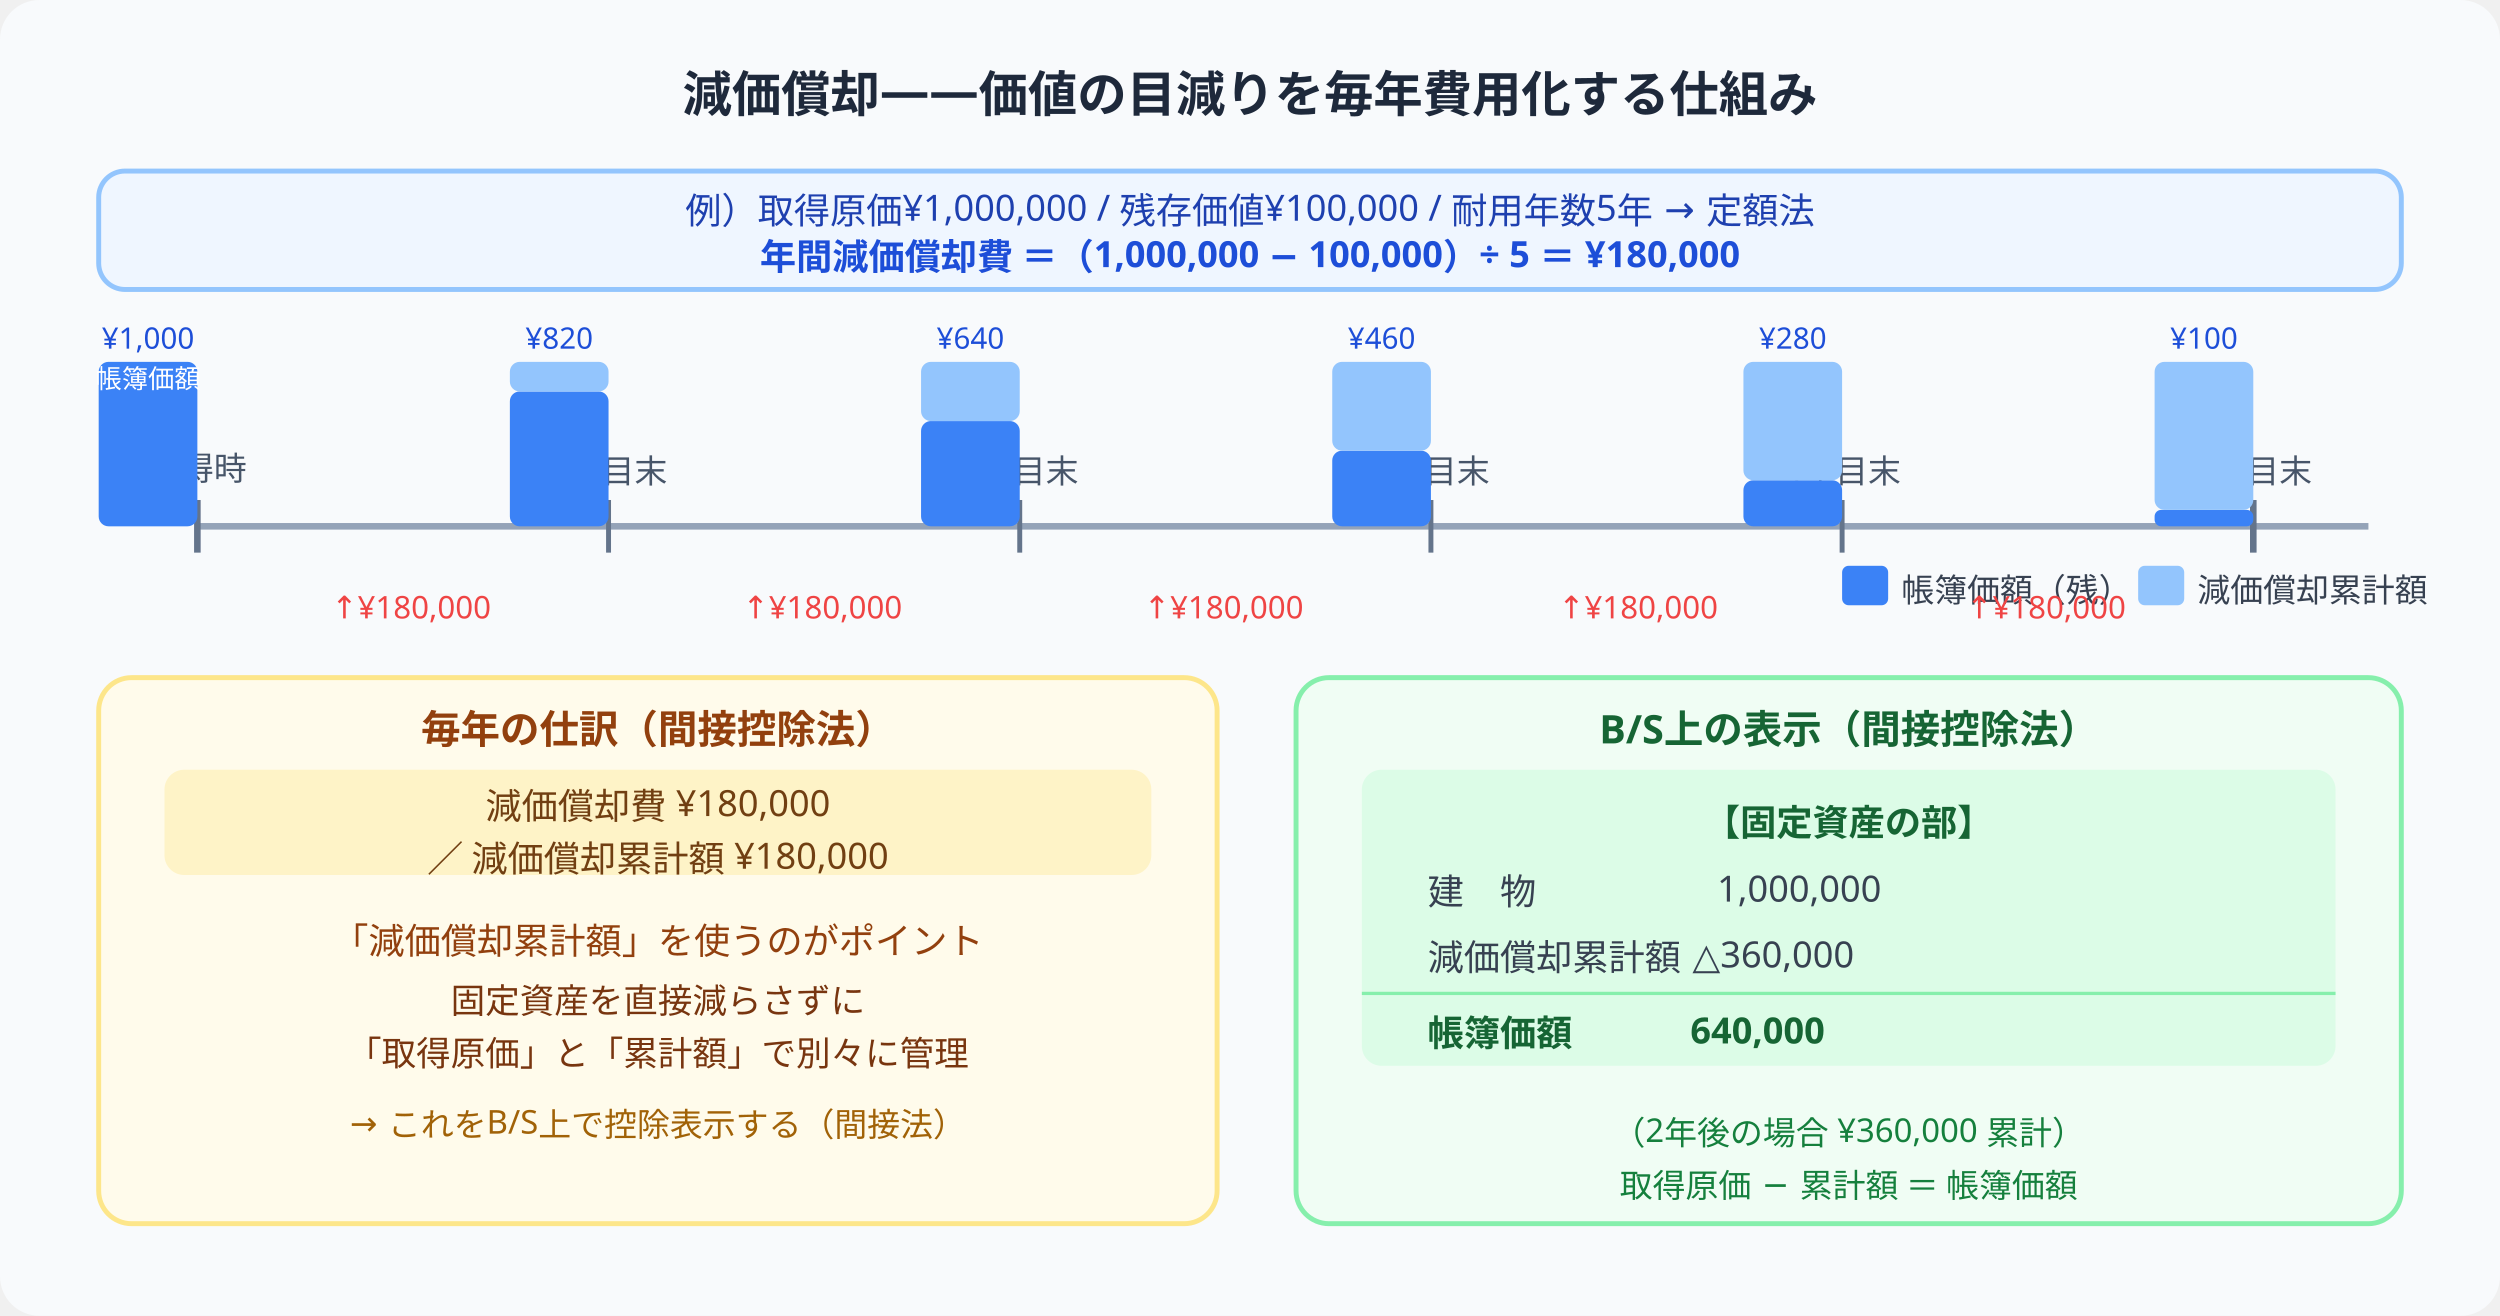
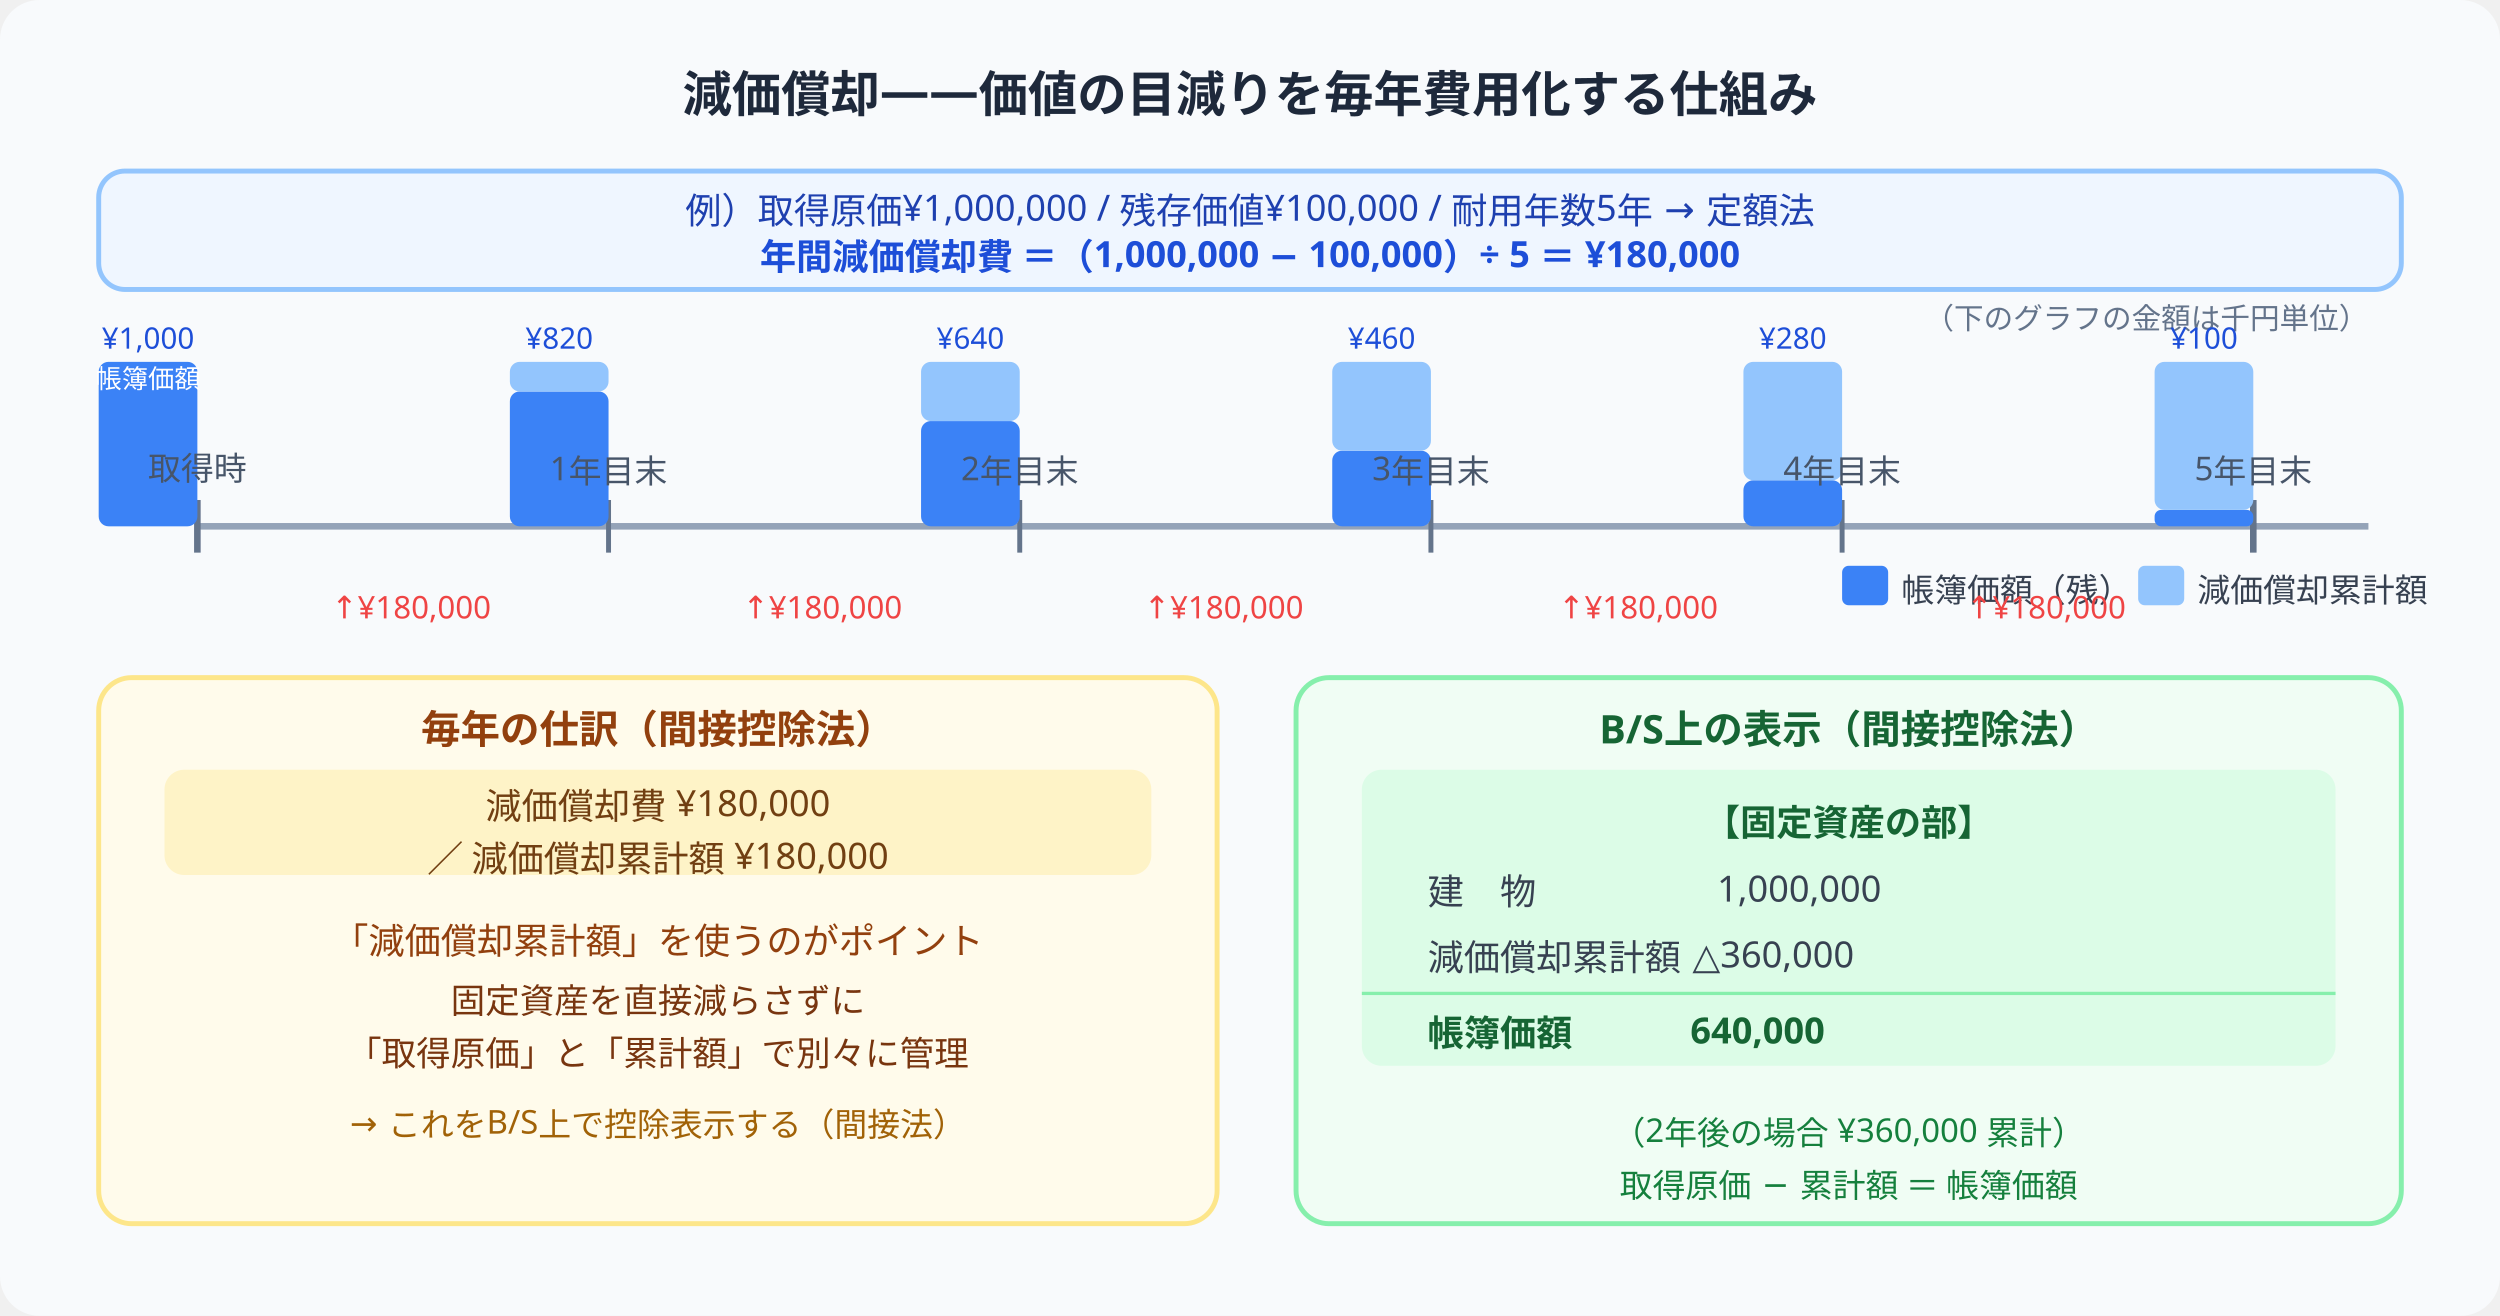
<svg xmlns="http://www.w3.org/2000/svg" viewBox="0 0 760 400" width="760" height="400">
  <defs>
    <style>text { font-family: 'Noto Sans JP','Hiragino Sans',sans-serif; }</style>
  </defs>
  <rect width="760" height="400" rx="12" fill="#F8FAFC" />
  <text x="380" y="34" text-anchor="middle" font-size="15" font-weight="700" fill="#1E293B">減価償却——価値の目減りを毎年費用化する仕組み</text>
  <rect x="30" y="52" width="700" height="36" rx="8" fill="#EFF6FF" stroke="#93C5FD" stroke-width="1.5" />
  <text x="380" y="68" text-anchor="middle" font-size="11" fill="#1E40AF">例）取得原価¥1,000,000 / 残存価値¥100,000 / 耐用年数5年 → 定額法</text>
  <text x="380" y="82" text-anchor="middle" font-size="11" font-weight="700" fill="#1D4ED8">年間減価償却費 ＝（1,000,000 − 100,000）÷ 5 ＝ ¥180,000</text>
+   <text x="720" y="100" text-anchor="end" font-size="9" fill="#64748B">（下のグラフの金額は千円単位）</text>
  <line x1="60" y1="160" x2="720" y2="160" stroke="#94A3B8" stroke-width="2" />
  <line x1="60" y1="152" x2="60" y2="168" stroke="#64748B" stroke-width="2" />
-   <text x="60" y="146" text-anchor="middle" font-size="10" fill="#475569">取得時</text>
  <line x1="185" y1="152" x2="185" y2="168" stroke="#64748B" stroke-width="1.5" />
-   <text x="185" y="146" text-anchor="middle" font-size="10" fill="#475569">1年目末</text>
  <line x1="310" y1="152" x2="310" y2="168" stroke="#64748B" stroke-width="1.5" />
-   <text x="310" y="146" text-anchor="middle" font-size="10" fill="#475569">2年目末</text>
  <line x1="435" y1="152" x2="435" y2="168" stroke="#64748B" stroke-width="1.5" />
-   <text x="435" y="146" text-anchor="middle" font-size="10" fill="#475569">3年目末</text>
  <line x1="560" y1="152" x2="560" y2="168" stroke="#64748B" stroke-width="1.5" />
-   <text x="560" y="146" text-anchor="middle" font-size="10" fill="#475569">4年目末</text>
  <line x1="685" y1="152" x2="685" y2="168" stroke="#64748B" stroke-width="2" />
-   <text x="685" y="146" text-anchor="middle" font-size="10" fill="#475569">5年目末</text>
  <rect x="30" y="110" width="30" height="50" rx="3" fill="#3B82F6" />
  <text x="45" y="106" text-anchor="middle" font-size="9" fill="#1D4ED8">¥1,000</text>
  <text x="45" y="118" text-anchor="middle" font-size="8" fill="#fff">帳簿価額</text>
  <rect x="155" y="119" width="30" height="41" rx="3" fill="#3B82F6" />
  <rect x="155" y="110" width="30" height="9" rx="3" fill="#93C5FD" />
  <text x="170" y="106" text-anchor="middle" font-size="9" fill="#1D4ED8">¥820</text>
  <rect x="280" y="128" width="30" height="32" rx="3" fill="#3B82F6" />
  <rect x="280" y="110" width="30" height="18" rx="3" fill="#93C5FD" />
  <text x="295" y="106" text-anchor="middle" font-size="9" fill="#1D4ED8">¥640</text>
  <rect x="405" y="137" width="30" height="23" rx="3" fill="#3B82F6" />
  <rect x="405" y="110" width="30" height="27" rx="3" fill="#93C5FD" />
  <text x="420" y="106" text-anchor="middle" font-size="9" fill="#1D4ED8">¥460</text>
  <rect x="530" y="146" width="30" height="14" rx="3" fill="#3B82F6" />
  <rect x="530" y="110" width="30" height="36" rx="3" fill="#93C5FD" />
  <text x="545" y="106" text-anchor="middle" font-size="9" fill="#1D4ED8">¥280</text>
  <rect x="655" y="155" width="30" height="5" rx="2" fill="#3B82F6" />
  <rect x="655" y="110" width="30" height="45" rx="3" fill="#93C5FD" />
  <text x="670" y="106" text-anchor="middle" font-size="9" fill="#1D4ED8">¥100</text>
+   <text x="60" y="146" text-anchor="middle" font-size="10" fill="#475569">取得時</text>
+   <text x="185" y="146" text-anchor="middle" font-size="10" fill="#475569">1年目末</text>
+   <text x="310" y="146" text-anchor="middle" font-size="10" fill="#475569">2年目末</text>
+   <text x="435" y="146" text-anchor="middle" font-size="10" fill="#475569">3年目末</text>
+   <text x="560" y="146" text-anchor="middle" font-size="10" fill="#475569">4年目末</text>
+   <text x="685" y="146" text-anchor="middle" font-size="10" fill="#475569">5年目末</text>
  <rect x="560" y="172" width="14" height="12" rx="2" fill="#3B82F6" />
  <text x="578" y="183" font-size="10" fill="#374151">帳簿価額（残）</text>
  <rect x="650" y="172" width="14" height="12" rx="2" fill="#93C5FD" />
  <text x="668" y="183" font-size="10" fill="#374151">減価償却累計額</text>
  <text x="125" y="188" text-anchor="middle" font-size="9.5" fill="#EF4444">↑¥180,000</text>
  <text x="250" y="188" text-anchor="middle" font-size="9.5" fill="#EF4444">↑¥180,000</text>
  <text x="372" y="188" text-anchor="middle" font-size="9.5" fill="#EF4444">↑¥180,000</text>
  <text x="498" y="188" text-anchor="middle" font-size="9.5" fill="#EF4444">↑¥180,000</text>
  <text x="622" y="188" text-anchor="middle" font-size="9.5" fill="#EF4444">↑¥180,000</text>
  <rect x="30" y="206" width="340" height="166" rx="10" fill="#FFFBEB" stroke="#FDE68A" stroke-width="1.5" />
  <text x="200" y="226" text-anchor="middle" font-size="12" font-weight="700" fill="#92400E">毎年の仕訳（間接控除法）</text>
  <rect x="50" y="234" width="300" height="32" rx="6" fill="#FEF3C7" />
  <text x="200" y="249" text-anchor="middle" font-size="11" fill="#713F12">減価償却費 ¥180,000</text>
  <text x="200" y="265" text-anchor="middle" font-size="11" fill="#713F12">　　／ 減価償却累計額 ¥180,000</text>
  <text x="200" y="290" text-anchor="middle" font-size="11" fill="#92400E">「減価償却累計額」を使うのがポイント</text>
  <text x="200" y="308" text-anchor="middle" font-size="10.5" fill="#78350F">固定資産を直接減らさずに</text>
  <text x="200" y="324" text-anchor="middle" font-size="10.5" fill="#78350F">「取得原価」と「累計額」で別々に管理</text>
  <text x="200" y="345" text-anchor="middle" font-size="10" fill="#A16207">→ これをB/S上で控除表示する（間接法）</text>
  <rect x="394" y="206" width="336" height="166" rx="10" fill="#F0FDF4" stroke="#86EFAC" stroke-width="1.5" />
  <text x="562" y="226" text-anchor="middle" font-size="12" font-weight="700" fill="#166534">B/S上の表示（間接控除法）</text>
  <rect x="414" y="234" width="296" height="90" rx="6" fill="#DCFCE7" />
  <text x="562" y="254" text-anchor="middle" font-size="11" font-weight="700" fill="#166534">【固定資産の部】</text>
  <text x="434" y="275" font-size="11" fill="#374151">建　物　　　　　1,000,000</text>
  <text x="434" y="295" font-size="11" fill="#374151">減価償却累計額   △360,000</text>
  <line x1="414" y1="302" x2="710" y2="302" stroke="#86EFAC" stroke-width="1" />
  <text x="434" y="318" font-size="11" font-weight="700" fill="#166534">帳簿価額　　　     640,000</text>
  <text x="562" y="348" text-anchor="middle" font-size="10" fill="#15803D">（2年後の場合 ¥360,000 累計）</text>
  <text x="562" y="364" text-anchor="middle" font-size="10" fill="#15803D">取得原価 − 累計額 ＝ 帳簿価額</text>
</svg>
